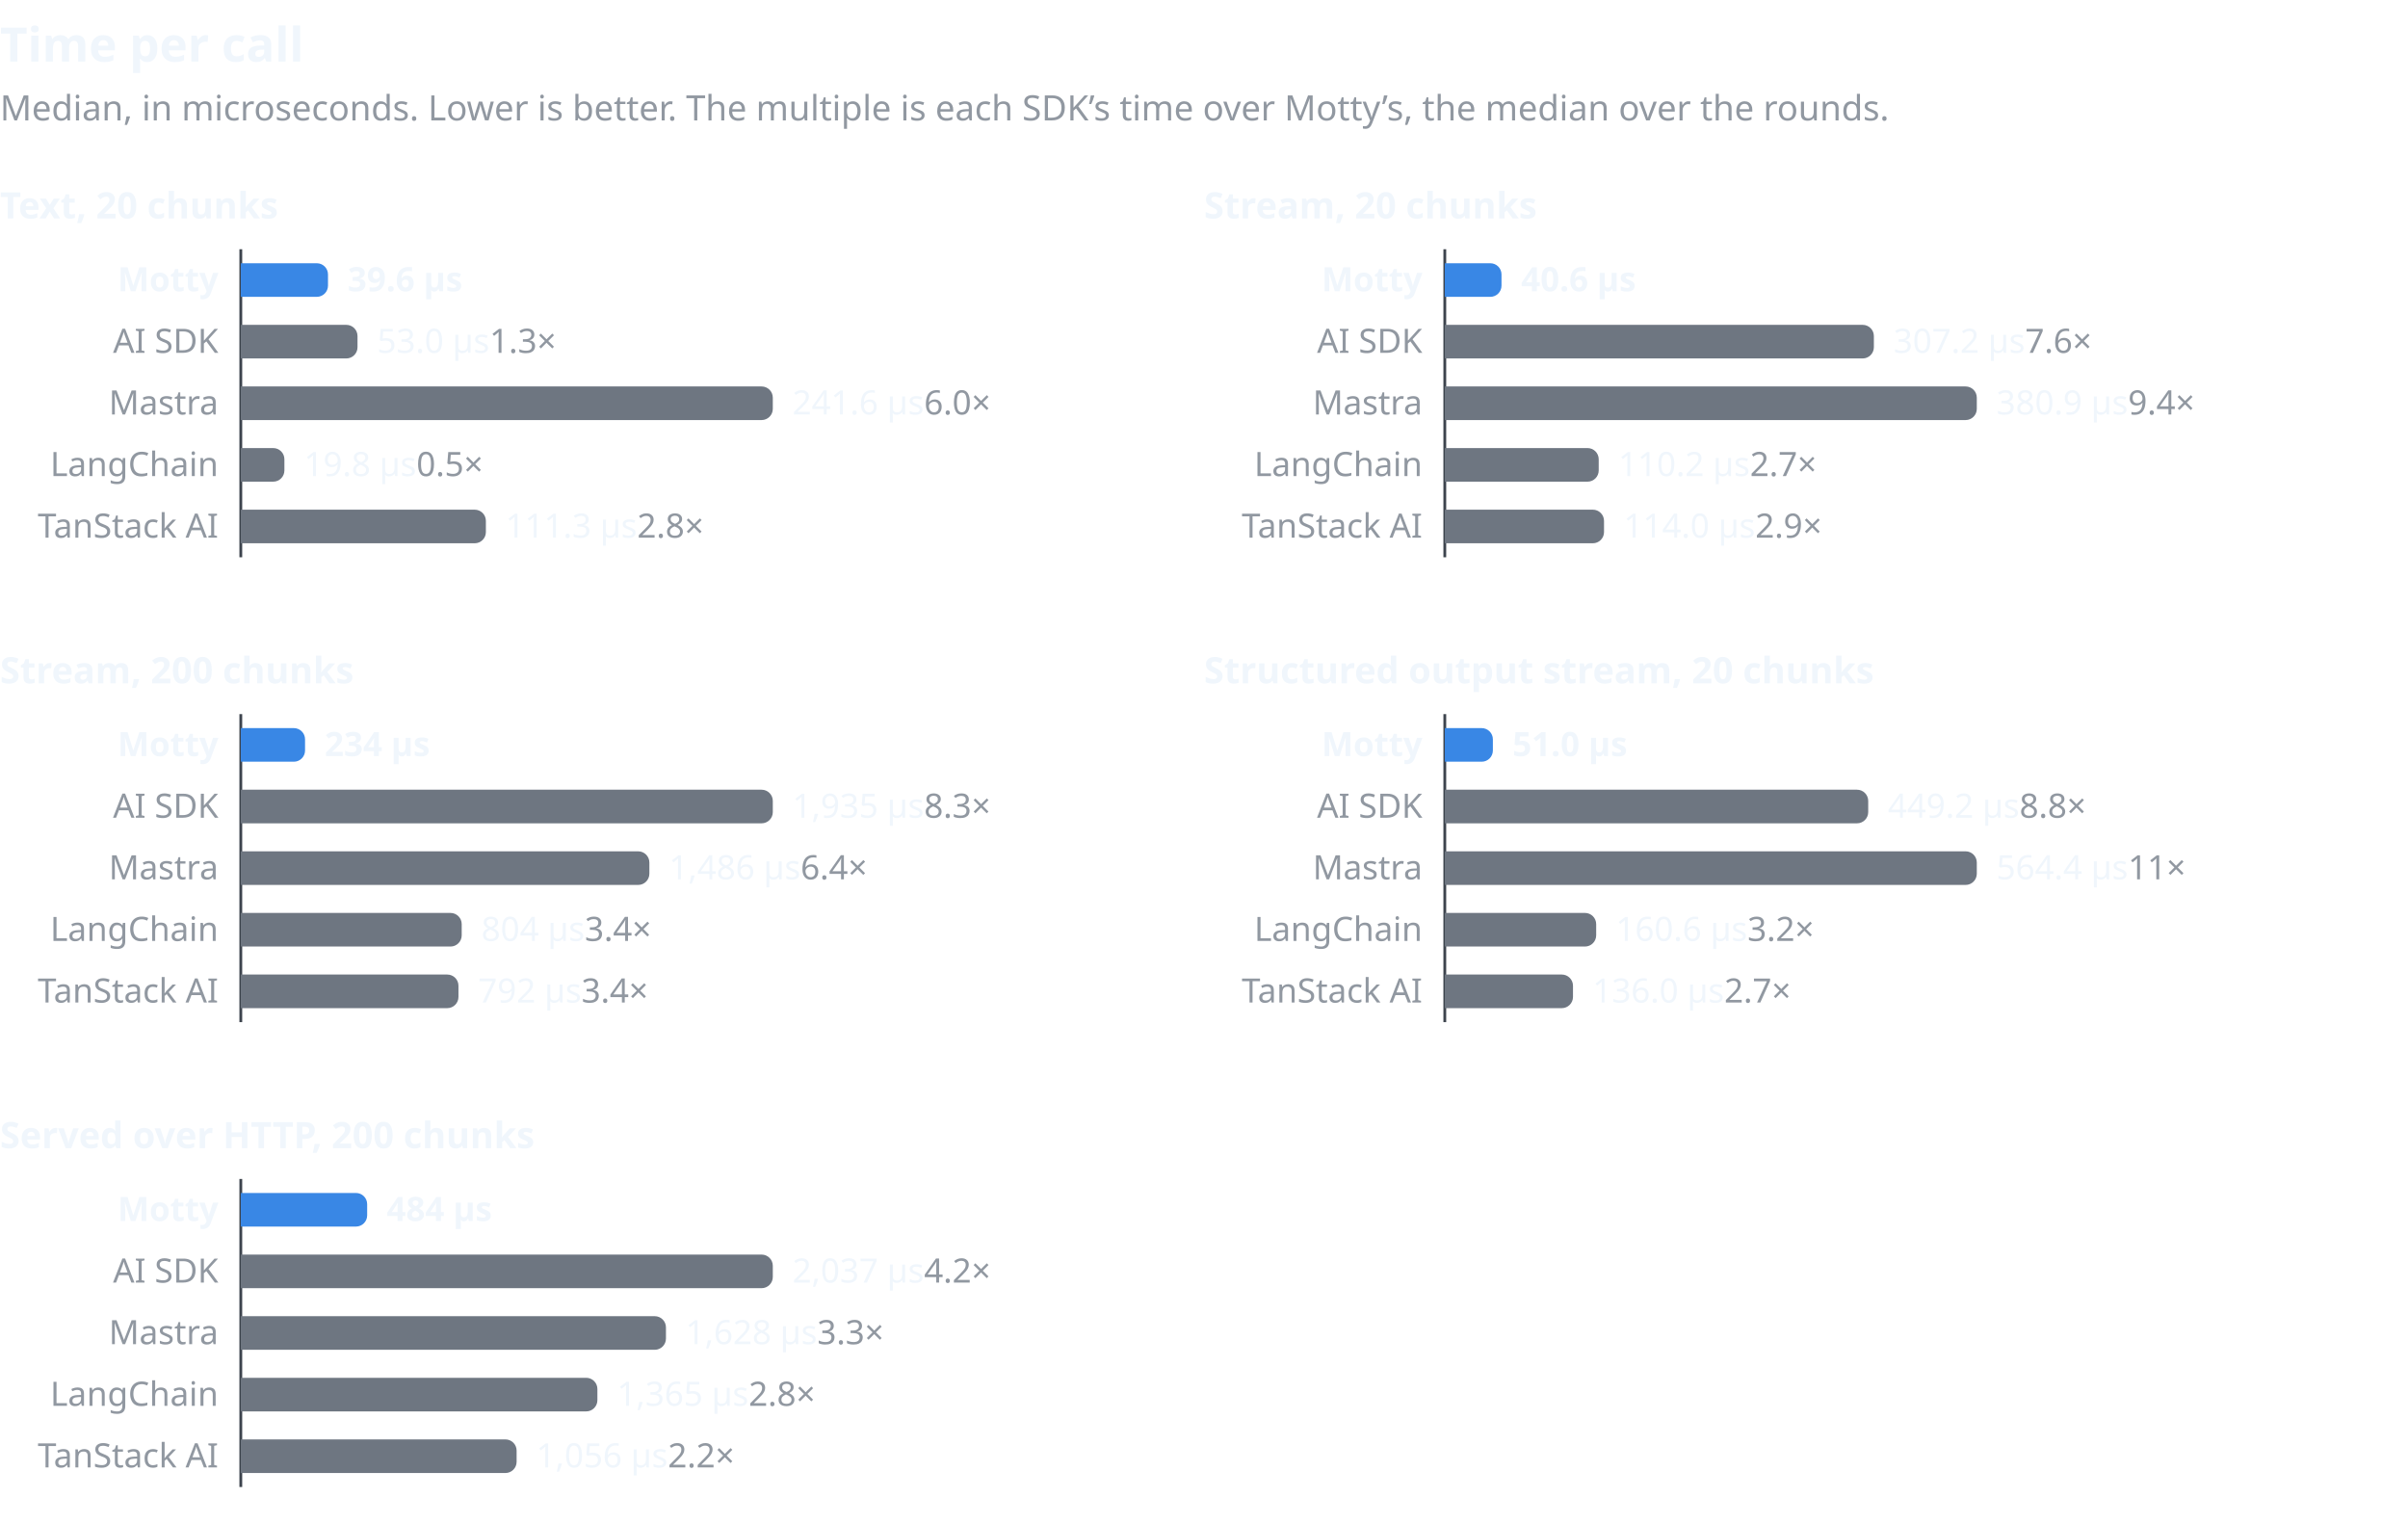
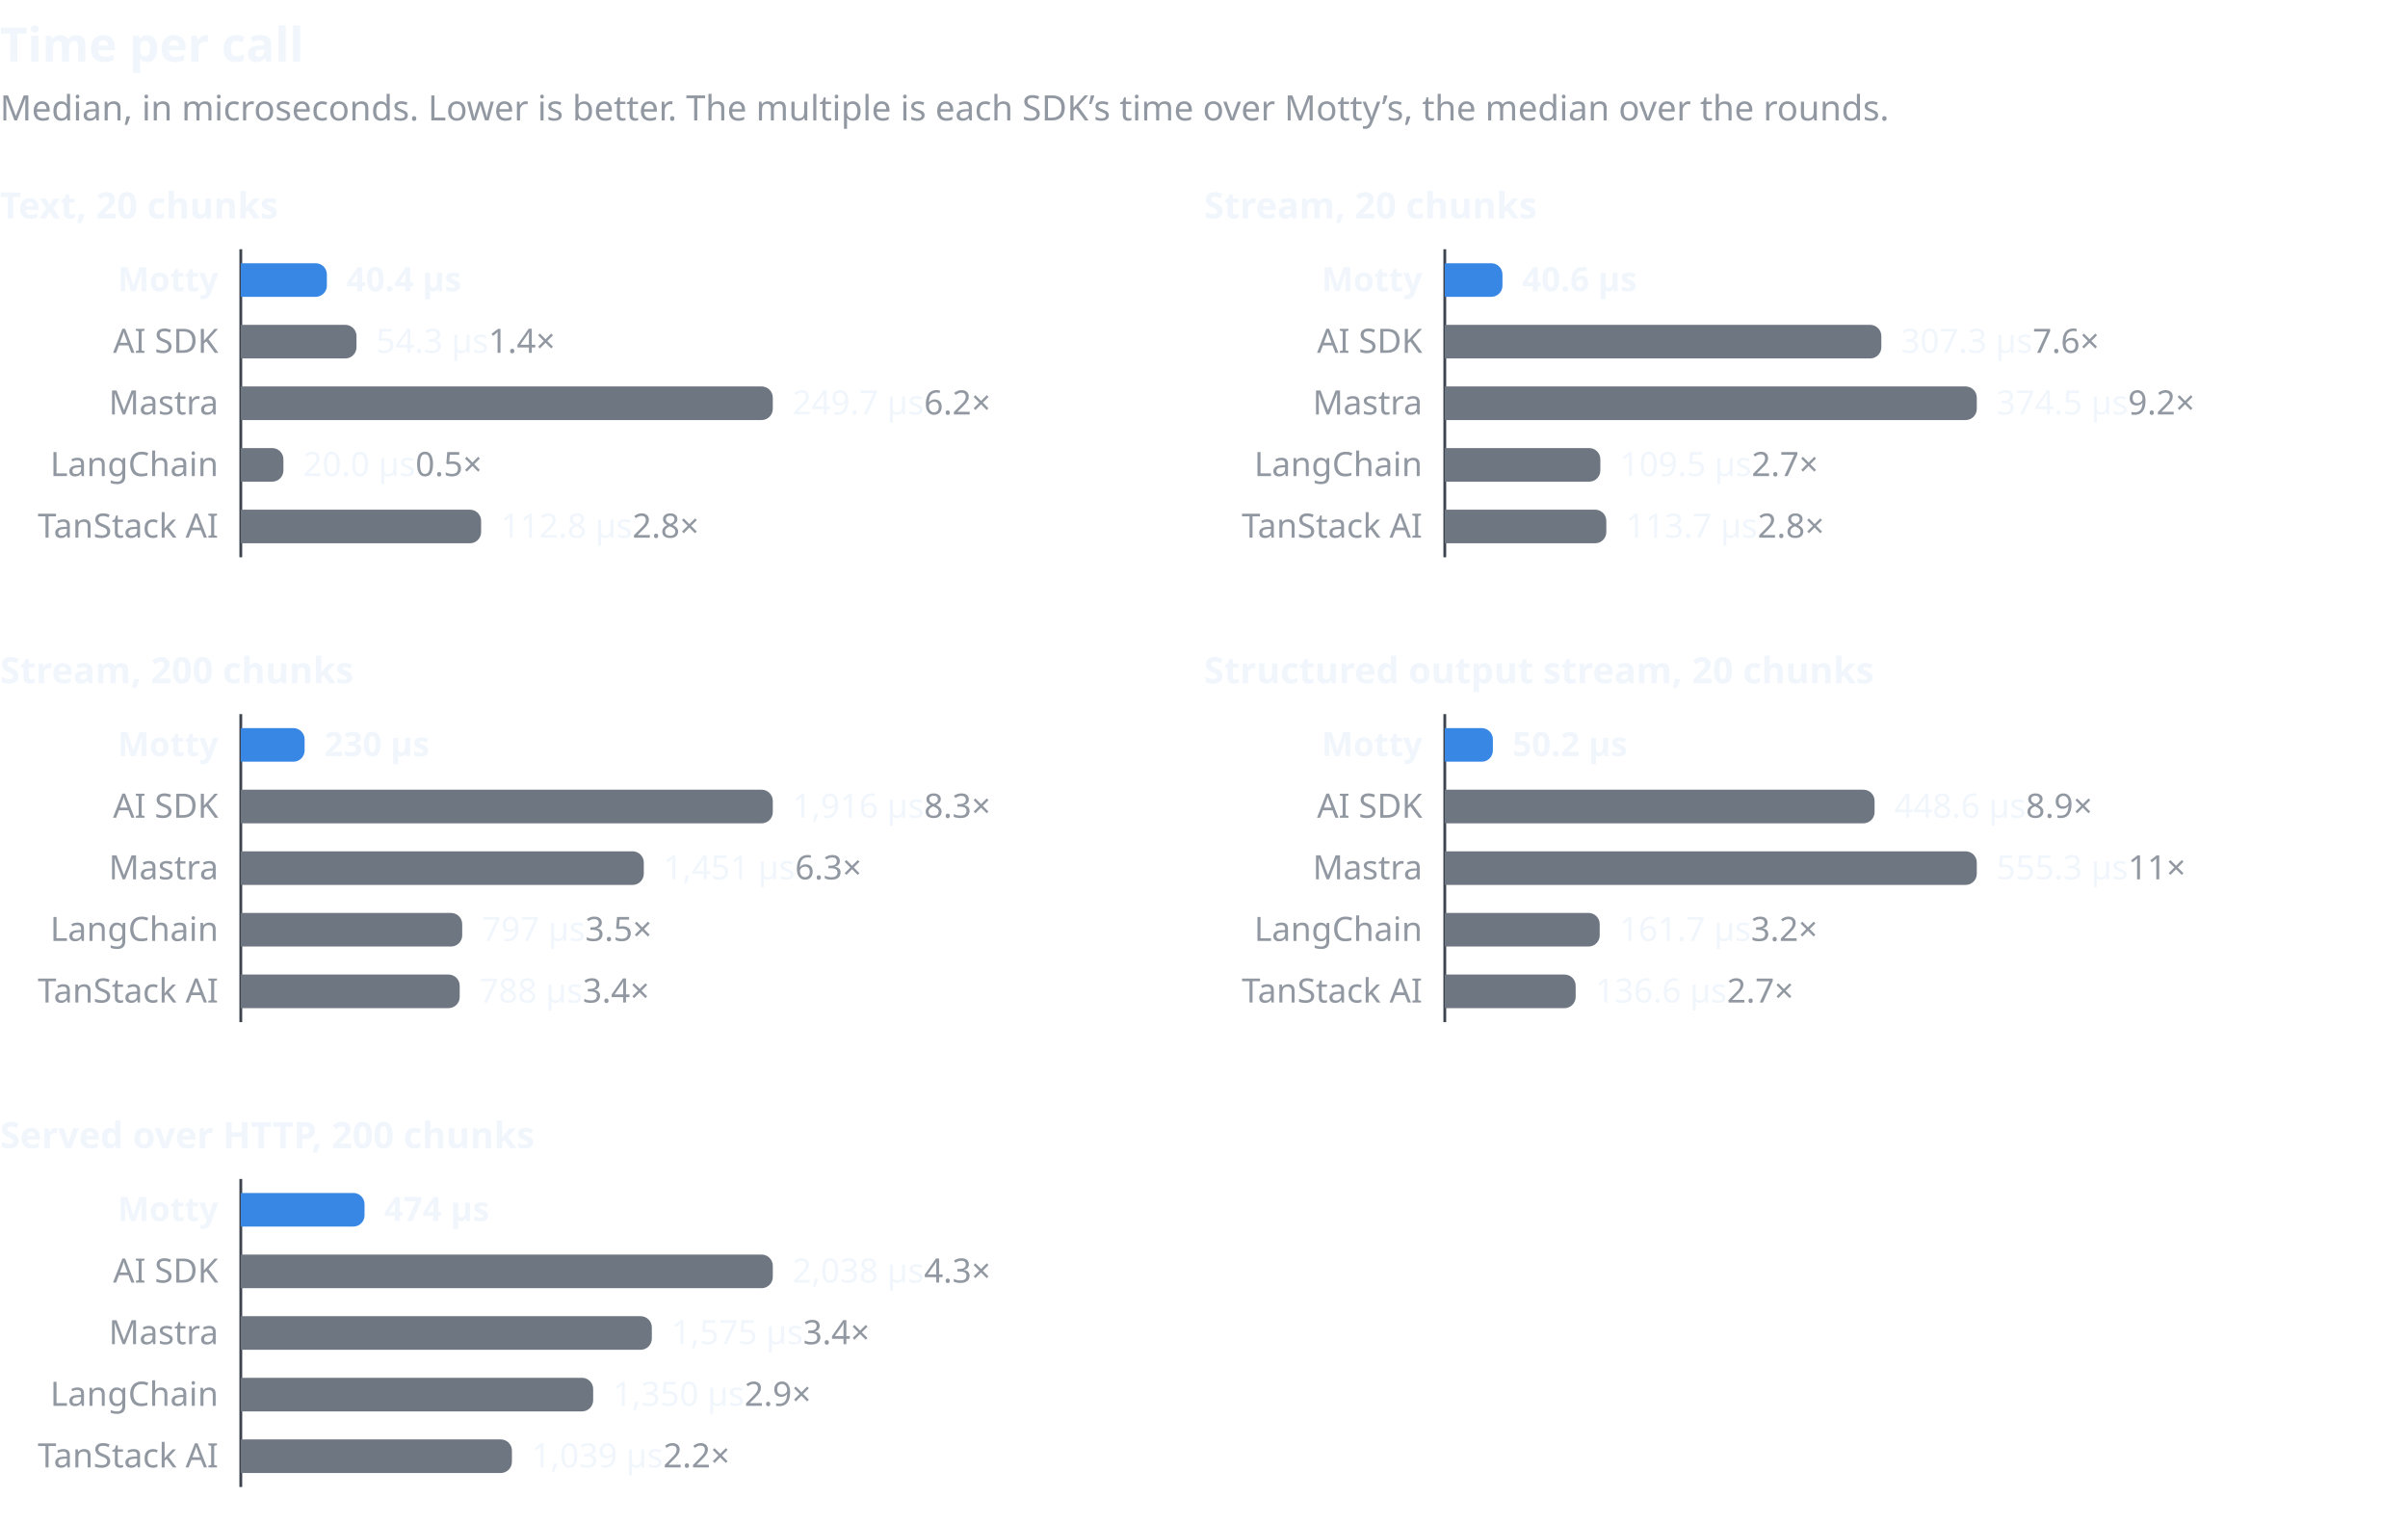
<svg xmlns="http://www.w3.org/2000/svg" viewBox="0 0 860 544" width="860" height="544" font-family="-apple-system,BlinkMacSystemFont,'Segoe UI','Noto Sans',Helvetica,Arial,sans-serif" role="img" aria-label="Time per call. Median, in microseconds. Lower is better. The multiple is each SDK’s time over Motty’s, the median over the rounds.">
  <text x="0" y="22" font-size="17" font-weight="600" fill="#f0f6fc">Time per call</text>
  <text x="0" y="43" font-size="12.5" fill="#9198a1">Median, in microseconds. Lower is better. The multiple is each SDK’s time over Motty’s, the median over the rounds.</text>
  <text x="0" y="78" font-size="13" font-weight="600" fill="#f0f6fc">Text, 20 chunks</text>
  <line x1="86" x2="86" y1="89" y2="199" stroke="#3d444d" stroke-width="1" />
  <text x="78" y="104" font-size="12" text-anchor="end" fill="#f0f6fc" font-weight="600">Motty</text>
-   <path d="M86 94h27.142a4 4 0 0 1 4 4v4a4 4 0 0 1 -4 4h-27.142z" fill="#3987e5" />
-   <text x="124.142" y="104" font-size="12" fill="#f0f6fc" font-weight="600">39.6 µs</text>
+   <path d="M86 94h26.741a4 4 0 0 1 4 4v4a4 4 0 0 1 -4 4h-26.741z" fill="#3987e5" />
+   <text x="123.741" y="104" font-size="12" fill="#f0f6fc" font-weight="600">40.4 µs</text>
  <text x="78" y="126" font-size="12" text-anchor="end" fill="#9198a1">AI SDK</text>
-   <path d="M86 116h37.68a4 4 0 0 1 4 4v4a4 4 0 0 1 -4 4h-37.68z" fill="#6e7681" />
-   <text x="134.68" y="126" font-size="12" fill="#f0f6fc">53.0 µs<tspan fill="#9198a1" font-weight="400">  1.3×</tspan>
+   <path d="M86 116h37.318a4 4 0 0 1 4 4v4a4 4 0 0 1 -4 4h-37.318z" fill="#6e7681" />
+   <text x="134.318" y="126" font-size="12" fill="#f0f6fc">54.3 µs<tspan fill="#9198a1" font-weight="400">  1.4×</tspan>
  </text>
  <text x="78" y="148" font-size="12" text-anchor="end" fill="#9198a1">Mastra</text>
  <path d="M86 138h186a4 4 0 0 1 4 4v4a4 4 0 0 1 -4 4h-186z" fill="#6e7681" />
-   <text x="283" y="148" font-size="12" fill="#f0f6fc">241.6 µs<tspan fill="#9198a1" font-weight="400">  6.0×</tspan>
+   <text x="283" y="148" font-size="12" fill="#f0f6fc">249.7 µs<tspan fill="#9198a1" font-weight="400">  6.2×</tspan>
  </text>
  <text x="78" y="170" font-size="12" text-anchor="end" fill="#9198a1">LangChain</text>
-   <path d="M86 160h11.571a4 4 0 0 1 4 4v4a4 4 0 0 1 -4 4h-11.571z" fill="#6e7681" />
-   <text x="108.571" y="170" font-size="12" fill="#f0f6fc">19.8 µs<tspan fill="#9198a1" font-weight="400">  0.5×</tspan>
+   <path d="M86 160h11.218a4 4 0 0 1 4 4v4a4 4 0 0 1 -4 4h-11.218z" fill="#6e7681" />
+   <text x="108.218" y="170" font-size="12" fill="#f0f6fc">20.0 µs<tspan fill="#9198a1" font-weight="400">  0.5×</tspan>
  </text>
  <text x="78" y="192" font-size="12" text-anchor="end" fill="#9198a1">TanStack AI</text>
-   <path d="M86 182h83.529a4 4 0 0 1 4 4v4a4 4 0 0 1 -4 4h-83.529z" fill="#6e7681" />
-   <text x="180.529" y="192" font-size="12" fill="#f0f6fc">111.3 µs<tspan fill="#9198a1" font-weight="400">  2.8×</tspan>
+   <path d="M86 182h81.831a4 4 0 0 1 4 4v4a4 4 0 0 1 -4 4h-81.831z" fill="#6e7681" />
+   <text x="178.831" y="192" font-size="12" fill="#f0f6fc">112.8 µs<tspan fill="#9198a1" font-weight="400">  2.8×</tspan>
  </text>
  <text x="430" y="78" font-size="13" font-weight="600" fill="#f0f6fc">Stream, 20 chunks</text>
  <line x1="516" x2="516" y1="89" y2="199" stroke="#3d444d" stroke-width="1" />
  <text x="508" y="104" font-size="12" text-anchor="end" fill="#f0f6fc" font-weight="600">Motty</text>
-   <path d="M516 94h16.252a4 4 0 0 1 4 4v4a4 4 0 0 1 -4 4h-16.252z" fill="#3987e5" />
-   <text x="543.252" y="104" font-size="12" fill="#f0f6fc" font-weight="600">40.6 µs</text>
+   <path d="M516 94h16.598a4 4 0 0 1 4 4v4a4 4 0 0 1 -4 4h-16.598z" fill="#3987e5" />
+   <text x="543.598" y="104" font-size="12" fill="#f0f6fc" font-weight="600">40.6 µs</text>
  <text x="508" y="126" font-size="12" text-anchor="end" fill="#9198a1">AI SDK</text>
-   <path d="M516 116h149.237a4 4 0 0 1 4 4v4a4 4 0 0 1 -4 4h-149.237z" fill="#6e7681" />
-   <text x="676.237" y="126" font-size="12" fill="#f0f6fc">307.2 µs<tspan fill="#9198a1" font-weight="400">  7.6×</tspan>
+   <path d="M516 116h151.907a4 4 0 0 1 4 4v4a4 4 0 0 1 -4 4h-151.907z" fill="#6e7681" />
+   <text x="678.907" y="126" font-size="12" fill="#f0f6fc">307.3 µs<tspan fill="#9198a1" font-weight="400">  7.6×</tspan>
  </text>
  <text x="508" y="148" font-size="12" text-anchor="end" fill="#9198a1">Mastra</text>
  <path d="M516 138h186a4 4 0 0 1 4 4v4a4 4 0 0 1 -4 4h-186z" fill="#6e7681" />
-   <text x="713" y="148" font-size="12" fill="#f0f6fc">380.9 µs<tspan fill="#9198a1" font-weight="400">  9.4×</tspan>
+   <text x="713" y="148" font-size="12" fill="#f0f6fc">374.5 µs<tspan fill="#9198a1" font-weight="400">  9.2×</tspan>
  </text>
  <text x="508" y="170" font-size="12" text-anchor="end" fill="#9198a1">LangChain</text>
-   <path d="M516 160h50.97a4 4 0 0 1 4 4v4a4 4 0 0 1 -4 4h-50.97z" fill="#6e7681" />
-   <text x="577.97" y="170" font-size="12" fill="#f0f6fc">110.2 µs<tspan fill="#9198a1" font-weight="400">  2.7×</tspan>
+   <path d="M516 160h51.554a4 4 0 0 1 4 4v4a4 4 0 0 1 -4 4h-51.554z" fill="#6e7681" />
+   <text x="578.554" y="170" font-size="12" fill="#f0f6fc">109.5 µs<tspan fill="#9198a1" font-weight="400">  2.7×</tspan>
  </text>
  <text x="508" y="192" font-size="12" text-anchor="end" fill="#9198a1">TanStack AI</text>
-   <path d="M516 182h52.865a4 4 0 0 1 4 4v4a4 4 0 0 1 -4 4h-52.865z" fill="#6e7681" />
-   <text x="579.865" y="192" font-size="12" fill="#f0f6fc">114.0 µs<tspan fill="#9198a1" font-weight="400">  2.9×</tspan>
+   <path d="M516 182h53.685a4 4 0 0 1 4 4v4a4 4 0 0 1 -4 4h-53.685z" fill="#6e7681" />
+   <text x="580.685" y="192" font-size="12" fill="#f0f6fc">113.7 µs<tspan fill="#9198a1" font-weight="400">  2.8×</tspan>
  </text>
  <text x="0" y="244" font-size="13" font-weight="600" fill="#f0f6fc">Stream, 200 chunks</text>
  <line x1="86" x2="86" y1="255" y2="365" stroke="#3d444d" stroke-width="1" />
  <text x="78" y="270" font-size="12" text-anchor="end" fill="#f0f6fc" font-weight="600">Motty</text>
-   <path d="M86 260h18.944a4 4 0 0 1 4 4v4a4 4 0 0 1 -4 4h-18.944z" fill="#3987e5" />
-   <text x="115.944" y="270" font-size="12" fill="#f0f6fc" font-weight="600">234 µs</text>
+   <path d="M86 260h18.788a4 4 0 0 1 4 4v4a4 4 0 0 1 -4 4h-18.788z" fill="#3987e5" />
+   <text x="115.788" y="270" font-size="12" fill="#f0f6fc" font-weight="600">230 µs</text>
  <text x="78" y="292" font-size="12" text-anchor="end" fill="#9198a1">AI SDK</text>
  <path d="M86 282h186a4 4 0 0 1 4 4v4a4 4 0 0 1 -4 4h-186z" fill="#6e7681" />
-   <text x="283" y="292" font-size="12" fill="#f0f6fc">1,935 µs<tspan fill="#9198a1" font-weight="400">  8.3×</tspan>
+   <text x="283" y="292" font-size="12" fill="#f0f6fc">1,916 µs<tspan fill="#9198a1" font-weight="400">  8.3×</tspan>
  </text>
  <text x="78" y="314" font-size="12" text-anchor="end" fill="#9198a1">Mastra</text>
-   <path d="M86 304h141.919a4 4 0 0 1 4 4v4a4 4 0 0 1 -4 4h-141.919z" fill="#6e7681" />
-   <text x="238.919" y="314" font-size="12" fill="#f0f6fc">1,486 µs<tspan fill="#9198a1" font-weight="400">  6.4×</tspan>
+   <path d="M86 304h139.928a4 4 0 0 1 4 4v4a4 4 0 0 1 -4 4h-139.928z" fill="#6e7681" />
+   <text x="236.928" y="314" font-size="12" fill="#f0f6fc">1,451 µs<tspan fill="#9198a1" font-weight="400">  6.3×</tspan>
  </text>
  <text x="78" y="336" font-size="12" text-anchor="end" fill="#9198a1">LangChain</text>
-   <path d="M86 326h74.894a4 4 0 0 1 4 4v4a4 4 0 0 1 -4 4h-74.894z" fill="#6e7681" />
-   <text x="171.894" y="336" font-size="12" fill="#f0f6fc">804 µs<tspan fill="#9198a1" font-weight="400">  3.4×</tspan>
+   <path d="M86 326h75.074a4 4 0 0 1 4 4v4a4 4 0 0 1 -4 4h-75.074z" fill="#6e7681" />
+   <text x="172.074" y="336" font-size="12" fill="#f0f6fc">797 µs<tspan fill="#9198a1" font-weight="400">  3.5×</tspan>
  </text>
  <text x="78" y="358" font-size="12" text-anchor="end" fill="#9198a1">TanStack AI</text>
-   <path d="M86 348h73.736a4 4 0 0 1 4 4v4a4 4 0 0 1 -4 4h-73.736z" fill="#6e7681" />
-   <text x="170.736" y="358" font-size="12" fill="#f0f6fc">792 µs<tspan fill="#9198a1" font-weight="400">  3.4×</tspan>
+   <path d="M86 348h74.182a4 4 0 0 1 4 4v4a4 4 0 0 1 -4 4h-74.182z" fill="#6e7681" />
+   <text x="171.182" y="358" font-size="12" fill="#f0f6fc">788 µs<tspan fill="#9198a1" font-weight="400">  3.4×</tspan>
  </text>
  <text x="430" y="244" font-size="13" font-weight="600" fill="#f0f6fc">Structured output stream, 20 chunks</text>
  <line x1="516" x2="516" y1="255" y2="365" stroke="#3d444d" stroke-width="1" />
  <text x="508" y="270" font-size="12" text-anchor="end" fill="#f0f6fc" font-weight="600">Motty</text>
-   <path d="M516 260h13.169a4 4 0 0 1 4 4v4a4 4 0 0 1 -4 4h-13.169z" fill="#3987e5" />
-   <text x="540.169" y="270" font-size="12" fill="#f0f6fc" font-weight="600">51.0 µs</text>
+   <path d="M516 260h13.176a4 4 0 0 1 4 4v4a4 4 0 0 1 -4 4h-13.176z" fill="#3987e5" />
+   <text x="540.176" y="270" font-size="12" fill="#f0f6fc" font-weight="600">50.2 µs</text>
  <text x="508" y="292" font-size="12" text-anchor="end" fill="#9198a1">AI SDK</text>
-   <path d="M516 282h147.219a4 4 0 0 1 4 4v4a4 4 0 0 1 -4 4h-147.219z" fill="#6e7681" />
-   <text x="674.219" y="292" font-size="12" fill="#f0f6fc">449.2 µs<tspan fill="#9198a1" font-weight="400">  8.8×</tspan>
+   <path d="M516 282h149.492a4 4 0 0 1 4 4v4a4 4 0 0 1 -4 4h-149.492z" fill="#6e7681" />
+   <text x="676.492" y="292" font-size="12" fill="#f0f6fc">448.6 µs<tspan fill="#9198a1" font-weight="400">  8.9×</tspan>
  </text>
  <text x="508" y="314" font-size="12" text-anchor="end" fill="#9198a1">Mastra</text>
  <path d="M516 304h186a4 4 0 0 1 4 4v4a4 4 0 0 1 -4 4h-186z" fill="#6e7681" />
-   <text x="713" y="314" font-size="12" fill="#f0f6fc">564.4 µs<tspan fill="#9198a1" font-weight="400">  11×</tspan>
+   <text x="713" y="314" font-size="12" fill="#f0f6fc">555.3 µs<tspan fill="#9198a1" font-weight="400">  11×</tspan>
  </text>
  <text x="508" y="336" font-size="12" text-anchor="end" fill="#9198a1">LangChain</text>
-   <path d="M516 326h50.064a4 4 0 0 1 4 4v4a4 4 0 0 1 -4 4h-50.064z" fill="#6e7681" />
-   <text x="577.064" y="336" font-size="12" fill="#f0f6fc">160.6 µs<tspan fill="#9198a1" font-weight="400">  3.2×</tspan>
+   <path d="M516 326h51.327a4 4 0 0 1 4 4v4a4 4 0 0 1 -4 4h-51.327z" fill="#6e7681" />
+   <text x="578.327" y="336" font-size="12" fill="#f0f6fc">161.7 µs<tspan fill="#9198a1" font-weight="400">  3.2×</tspan>
  </text>
  <text x="508" y="358" font-size="12" text-anchor="end" fill="#9198a1">TanStack AI</text>
-   <path d="M516 348h41.783a4 4 0 0 1 4 4v4a4 4 0 0 1 -4 4h-41.783z" fill="#6e7681" />
-   <text x="568.783" y="358" font-size="12" fill="#f0f6fc">136.0 µs<tspan fill="#9198a1" font-weight="400">  2.7×</tspan>
+   <path d="M516 348h42.739a4 4 0 0 1 4 4v4a4 4 0 0 1 -4 4h-42.739z" fill="#6e7681" />
+   <text x="569.739" y="358" font-size="12" fill="#f0f6fc">136.6 µs<tspan fill="#9198a1" font-weight="400">  2.7×</tspan>
  </text>
  <text x="0" y="410" font-size="13" font-weight="600" fill="#f0f6fc">Served over HTTP, 200 chunks</text>
  <line x1="86" x2="86" y1="421" y2="531" stroke="#3d444d" stroke-width="1" />
  <text x="78" y="436" font-size="12" text-anchor="end" fill="#f0f6fc" font-weight="600">Motty</text>
-   <path d="M86 426h41.128a4 4 0 0 1 4 4v4a4 4 0 0 1 -4 4h-41.128z" fill="#3987e5" />
-   <text x="138.128" y="436" font-size="12" fill="#f0f6fc" font-weight="600">484 µs</text>
+   <path d="M86 426h40.193a4 4 0 0 1 4 4v4a4 4 0 0 1 -4 4h-40.193z" fill="#3987e5" />
+   <text x="137.193" y="436" font-size="12" fill="#f0f6fc" font-weight="600">474 µs</text>
  <text x="78" y="458" font-size="12" text-anchor="end" fill="#9198a1">AI SDK</text>
  <path d="M86 448h186a4 4 0 0 1 4 4v4a4 4 0 0 1 -4 4h-186z" fill="#6e7681" />
-   <text x="283" y="458" font-size="12" fill="#f0f6fc">2,037 µs<tspan fill="#9198a1" font-weight="400">  4.2×</tspan>
+   <text x="283" y="458" font-size="12" fill="#f0f6fc">2,038 µs<tspan fill="#9198a1" font-weight="400">  4.3×</tspan>
  </text>
  <text x="78" y="480" font-size="12" text-anchor="end" fill="#9198a1">Mastra</text>
-   <path d="M86 470h147.84a4 4 0 0 1 4 4v4a4 4 0 0 1 -4 4h-147.84z" fill="#6e7681" />
-   <text x="244.84" y="480" font-size="12" fill="#f0f6fc">1,628 µs<tspan fill="#9198a1" font-weight="400">  3.3×</tspan>
+   <path d="M86 470h142.795a4 4 0 0 1 4 4v4a4 4 0 0 1 -4 4h-142.795z" fill="#6e7681" />
+   <text x="239.795" y="480" font-size="12" fill="#f0f6fc">1,575 µs<tspan fill="#9198a1" font-weight="400">  3.4×</tspan>
  </text>
  <text x="78" y="502" font-size="12" text-anchor="end" fill="#9198a1">LangChain</text>
-   <path d="M86 492h123.354a4 4 0 0 1 4 4v4a4 4 0 0 1 -4 4h-123.354z" fill="#6e7681" />
-   <text x="220.354" y="502" font-size="12" fill="#f0f6fc">1,365 µs<tspan fill="#9198a1" font-weight="400">  2.8×</tspan>
+   <path d="M86 492h121.849a4 4 0 0 1 4 4v4a4 4 0 0 1 -4 4h-121.849z" fill="#6e7681" />
+   <text x="218.849" y="502" font-size="12" fill="#f0f6fc">1,350 µs<tspan fill="#9198a1" font-weight="400">  2.9×</tspan>
  </text>
  <text x="78" y="524" font-size="12" text-anchor="end" fill="#9198a1">TanStack AI</text>
-   <path d="M86 514h94.503a4 4 0 0 1 4 4v4a4 4 0 0 1 -4 4h-94.503z" fill="#6e7681" />
-   <text x="191.503" y="524" font-size="12" fill="#f0f6fc">1,056 µs<tspan fill="#9198a1" font-weight="400">  2.2×</tspan>
+   <path d="M86 514h92.832a4 4 0 0 1 4 4v4a4 4 0 0 1 -4 4h-92.832z" fill="#6e7681" />
+   <text x="189.832" y="524" font-size="12" fill="#f0f6fc">1,039 µs<tspan fill="#9198a1" font-weight="400">  2.2×</tspan>
  </text>
</svg>
